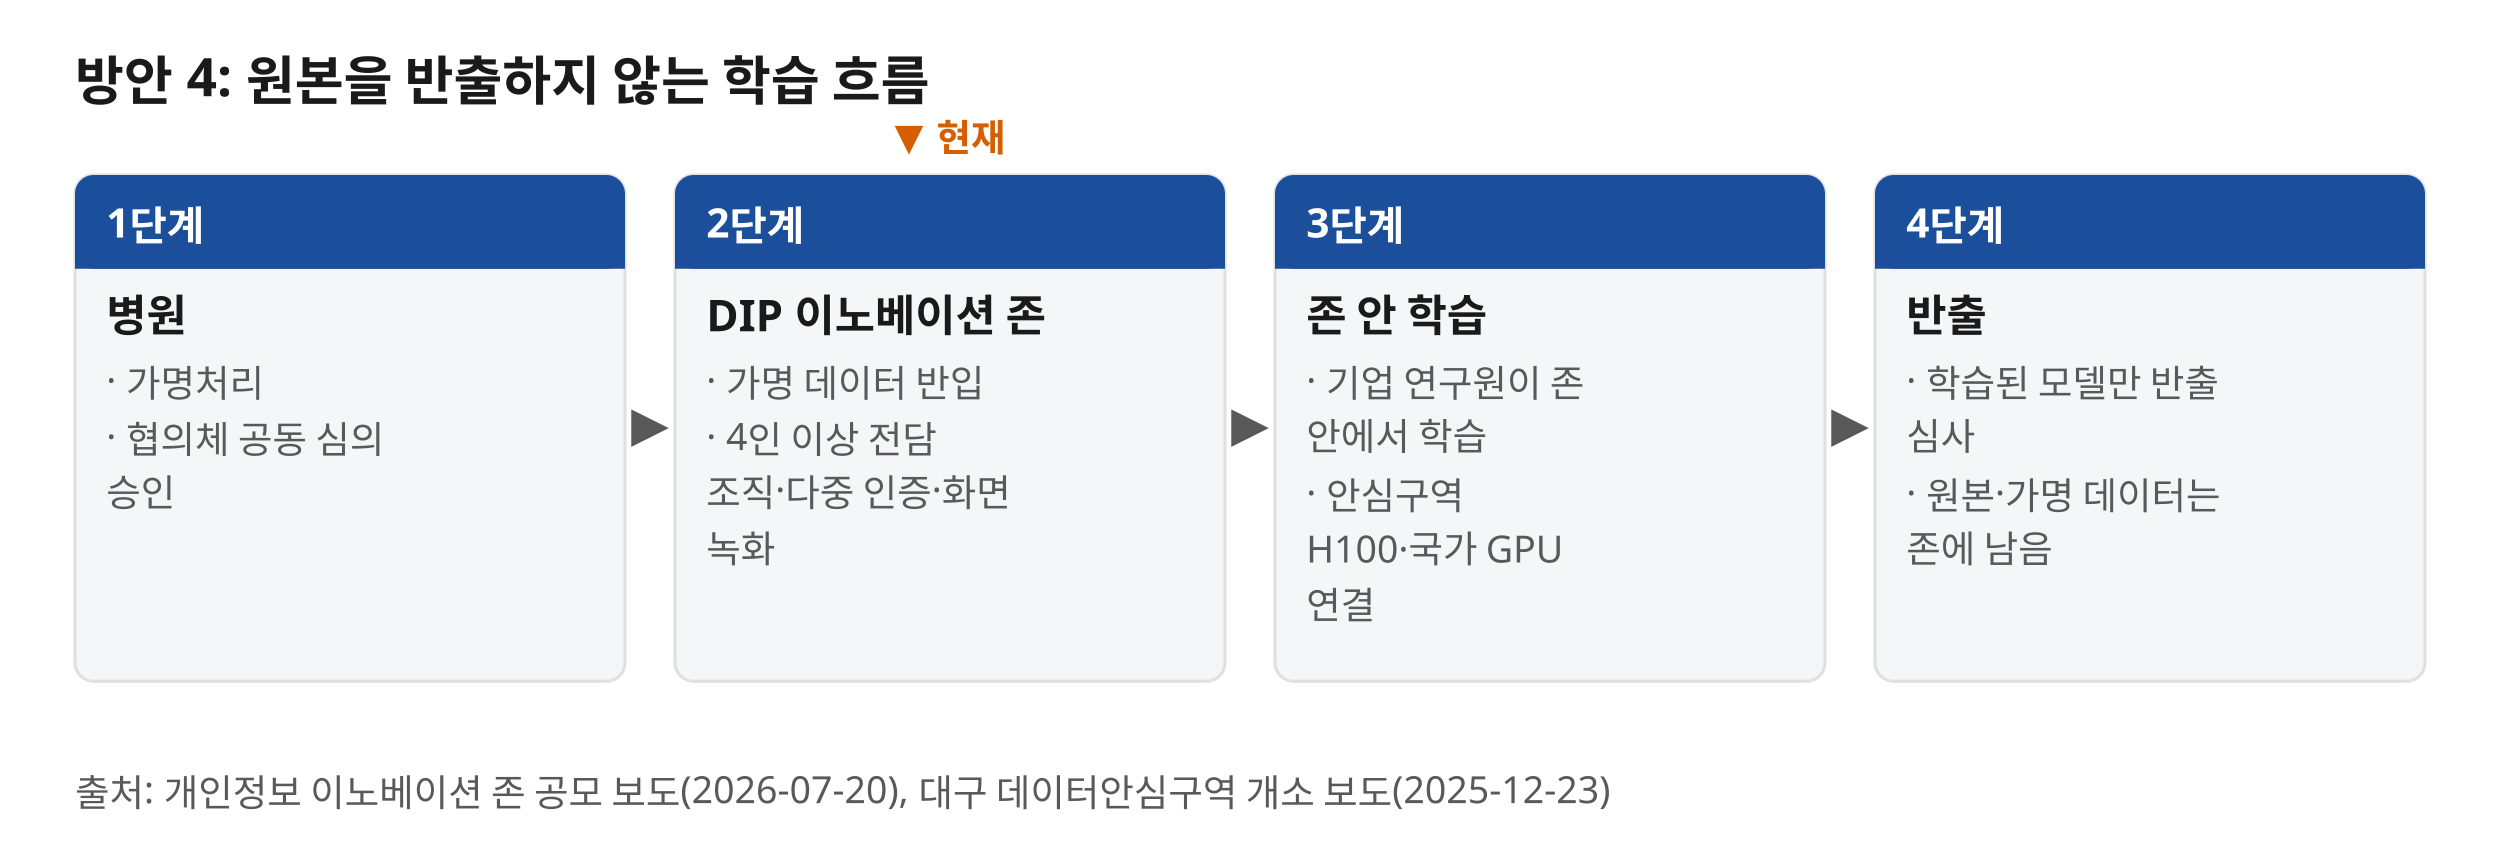
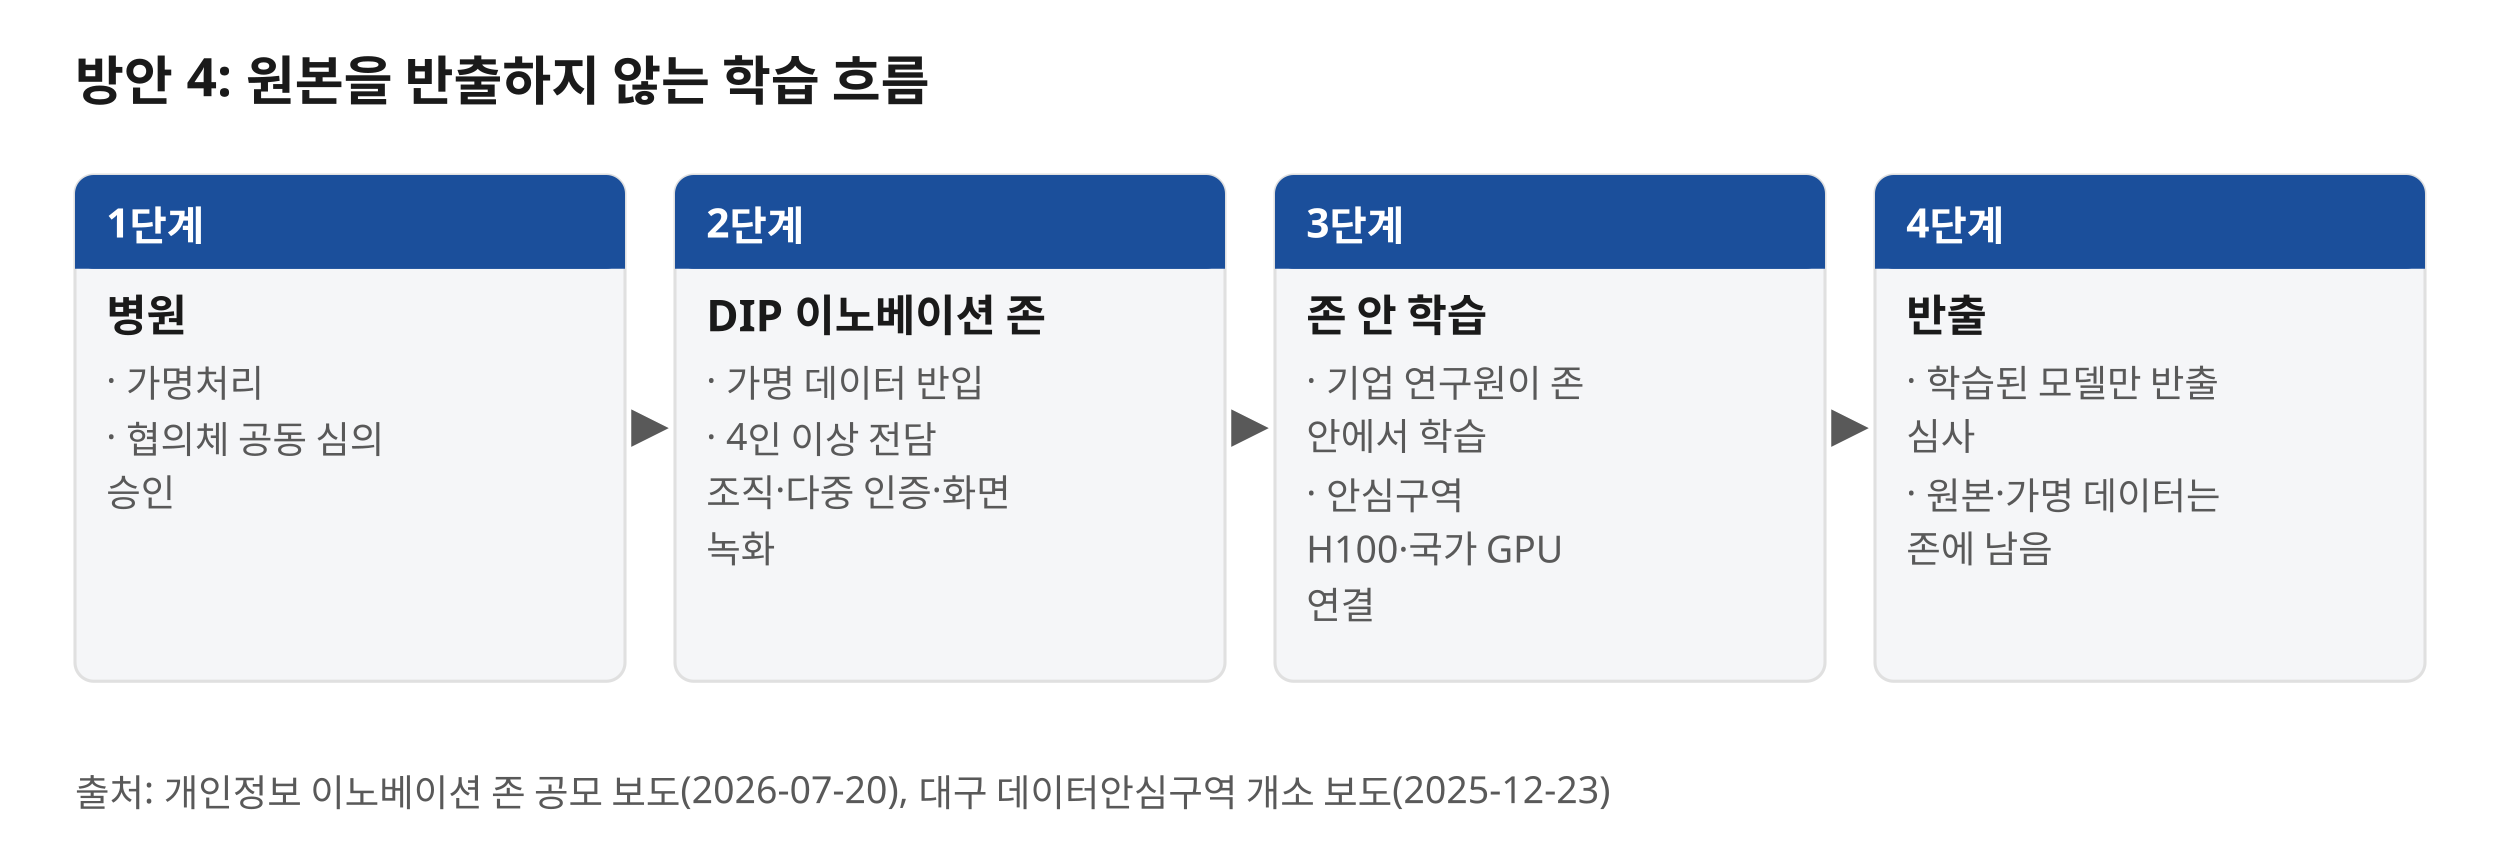
<svg xmlns="http://www.w3.org/2000/svg" width="800" height="272" viewBox="0 0 800 272" role="img" aria-label="방안 4: 원본을 반출하지 않는 학습 흐름">
  <rect width="800" height="272" fill="#ffffff" />
  <text x="24.0" y="32.0" font-size="17" fill="#1a1a1a" text-anchor="start" font-weight="700" font-family="'Pretendard Variable',Pretendard,'Malgun Gothic','Apple SD Gothic Neo',sans-serif">방안 4: 원본을 반출하지 않는 학습 흐름</text>
  <rect x="24.0" y="56" width="176.0" height="162" rx="6" fill="#f5f6f8" stroke="#e0e0e0" />
  <rect x="24.0" y="56" width="176.0" height="30" rx="6" fill="#1B4F9B" />
  <rect x="24.0" y="76" width="176.0" height="10" fill="#1B4F9B" />
  <text x="34.0" y="76.0" font-size="13" fill="#ffffff" text-anchor="start" font-weight="700" font-family="'Pretendard Variable',Pretendard,'Malgun Gothic','Apple SD Gothic Neo',sans-serif">1단계</text>
  <text x="34.0" y="106.0" font-size="14" fill="#1a1a1a" text-anchor="start" font-weight="700" font-family="'Pretendard Variable',Pretendard,'Malgun Gothic','Apple SD Gothic Neo',sans-serif">병원</text>
  <text x="34.0" y="126.0" font-size="12" fill="#595959" text-anchor="start" font-weight="400" font-family="'Pretendard Variable',Pretendard,'Malgun Gothic','Apple SD Gothic Neo',sans-serif">· 가명처리</text>
  <text x="34.0" y="144.0" font-size="12" fill="#595959" text-anchor="start" font-weight="400" font-family="'Pretendard Variable',Pretendard,'Malgun Gothic','Apple SD Gothic Neo',sans-serif">· 협의체 공동 심의</text>
  <text x="34.0" y="162.0" font-size="12" fill="#595959" text-anchor="start" font-weight="400" font-family="'Pretendard Variable',Pretendard,'Malgun Gothic','Apple SD Gothic Neo',sans-serif">승인</text>
  <path d="M202.0,131.0 l12,6 l-12,6 z" fill="#595959" />
  <rect x="216.0" y="56" width="176.0" height="162" rx="6" fill="#f5f6f8" stroke="#e0e0e0" />
  <rect x="216.0" y="56" width="176.0" height="30" rx="6" fill="#1B4F9B" />
  <rect x="216.0" y="76" width="176.0" height="10" fill="#1B4F9B" />
  <text x="226.0" y="76.0" font-size="13" fill="#ffffff" text-anchor="start" font-weight="700" font-family="'Pretendard Variable',Pretendard,'Malgun Gothic','Apple SD Gothic Neo',sans-serif">2단계</text>
  <text x="226.0" y="106.0" font-size="14" fill="#1a1a1a" text-anchor="start" font-weight="700" font-family="'Pretendard Variable',Pretendard,'Malgun Gothic','Apple SD Gothic Neo',sans-serif">DIP 이노베이션 존</text>
  <text x="226.0" y="126.0" font-size="12" fill="#595959" text-anchor="start" font-weight="400" font-family="'Pretendard Variable',Pretendard,'Malgun Gothic','Apple SD Gothic Neo',sans-serif">· 가명 데이터 반입</text>
  <text x="226.0" y="144.0" font-size="12" fill="#595959" text-anchor="start" font-weight="400" font-family="'Pretendard Variable',Pretendard,'Malgun Gothic','Apple SD Gothic Neo',sans-serif">· 4인 이상 전담</text>
  <text x="226.0" y="162.0" font-size="12" fill="#595959" text-anchor="start" font-weight="400" font-family="'Pretendard Variable',Pretendard,'Malgun Gothic','Apple SD Gothic Neo',sans-serif">조직·다중 인증·화면</text>
  <text x="226.0" y="180.0" font-size="12" fill="#595959" text-anchor="start" font-weight="400" font-family="'Pretendard Variable',Pretendard,'Malgun Gothic','Apple SD Gothic Neo',sans-serif">녹화</text>
  <path d="M394.0,131.0 l12,6 l-12,6 z" fill="#595959" />
-   <text x="304.0" y="48.0" font-size="12" fill="#D55E00" text-anchor="middle" font-weight="700" font-family="'Pretendard Variable',Pretendard,'Malgun Gothic','Apple SD Gothic Neo',sans-serif">▼ 현재</text>
  <rect x="408.0" y="56" width="176.0" height="162" rx="6" fill="#f5f6f8" stroke="#e0e0e0" />
  <rect x="408.0" y="56" width="176.0" height="30" rx="6" fill="#1B4F9B" />
  <rect x="408.0" y="76" width="176.0" height="10" fill="#1B4F9B" />
  <text x="418.0" y="76.0" font-size="13" fill="#ffffff" text-anchor="start" font-weight="700" font-family="'Pretendard Variable',Pretendard,'Malgun Gothic','Apple SD Gothic Neo',sans-serif">3단계</text>
  <text x="418.0" y="106.0" font-size="14" fill="#1a1a1a" text-anchor="start" font-weight="700" font-family="'Pretendard Variable',Pretendard,'Malgun Gothic','Apple SD Gothic Neo',sans-serif">존 안 학습</text>
  <text x="418.0" y="126.0" font-size="12" fill="#595959" text-anchor="start" font-weight="400" font-family="'Pretendard Variable',Pretendard,'Malgun Gothic','Apple SD Gothic Neo',sans-serif">· 기업 연구원이 존</text>
  <text x="418.0" y="144.0" font-size="12" fill="#595959" text-anchor="start" font-weight="400" font-family="'Pretendard Variable',Pretendard,'Malgun Gothic','Apple SD Gothic Neo',sans-serif">안에서 학습</text>
  <text x="418.0" y="162.0" font-size="12" fill="#595959" text-anchor="start" font-weight="400" font-family="'Pretendard Variable',Pretendard,'Malgun Gothic','Apple SD Gothic Neo',sans-serif">· 안심구역</text>
  <text x="418.0" y="180.0" font-size="12" fill="#595959" text-anchor="start" font-weight="400" font-family="'Pretendard Variable',Pretendard,'Malgun Gothic','Apple SD Gothic Neo',sans-serif">H100·국가 GPU</text>
  <text x="418.0" y="198.0" font-size="12" fill="#595959" text-anchor="start" font-weight="400" font-family="'Pretendard Variable',Pretendard,'Malgun Gothic','Apple SD Gothic Neo',sans-serif">연결</text>
  <path d="M586.0,131.0 l12,6 l-12,6 z" fill="#595959" />
  <rect x="600.0" y="56" width="176.0" height="162" rx="6" fill="#f5f6f8" stroke="#e0e0e0" />
  <rect x="600.0" y="56" width="176.0" height="30" rx="6" fill="#1B4F9B" />
  <rect x="600.0" y="76" width="176.0" height="10" fill="#1B4F9B" />
  <text x="610.0" y="76.0" font-size="13" fill="#ffffff" text-anchor="start" font-weight="700" font-family="'Pretendard Variable',Pretendard,'Malgun Gothic','Apple SD Gothic Neo',sans-serif">4단계</text>
  <text x="610.0" y="106.0" font-size="14" fill="#1a1a1a" text-anchor="start" font-weight="700" font-family="'Pretendard Variable',Pretendard,'Malgun Gothic','Apple SD Gothic Neo',sans-serif">반출</text>
  <text x="610.0" y="126.0" font-size="12" fill="#595959" text-anchor="start" font-weight="400" font-family="'Pretendard Variable',Pretendard,'Malgun Gothic','Apple SD Gothic Neo',sans-serif">· 학습된 모델만 반출</text>
  <text x="610.0" y="144.0" font-size="12" fill="#595959" text-anchor="start" font-weight="400" font-family="'Pretendard Variable',Pretendard,'Malgun Gothic','Apple SD Gothic Neo',sans-serif">심사</text>
  <text x="610.0" y="162.0" font-size="12" fill="#595959" text-anchor="start" font-weight="400" font-family="'Pretendard Variable',Pretendard,'Malgun Gothic','Apple SD Gothic Neo',sans-serif">· 원본·가명 데이터는</text>
  <text x="610.0" y="180.0" font-size="12" fill="#595959" text-anchor="start" font-weight="400" font-family="'Pretendard Variable',Pretendard,'Malgun Gothic','Apple SD Gothic Neo',sans-serif">존에 남음</text>
  <text x="24.0" y="258.0" font-size="12" fill="#595959" text-anchor="start" font-weight="400" font-family="'Pretendard Variable',Pretendard,'Malgun Gothic','Apple SD Gothic Neo',sans-serif">출처: 개인정보 이노베이션 존 공모 보도(2026-07-20), 대구 데이터안심구역 개소 보도(2025-12-23)</text>
</svg>
